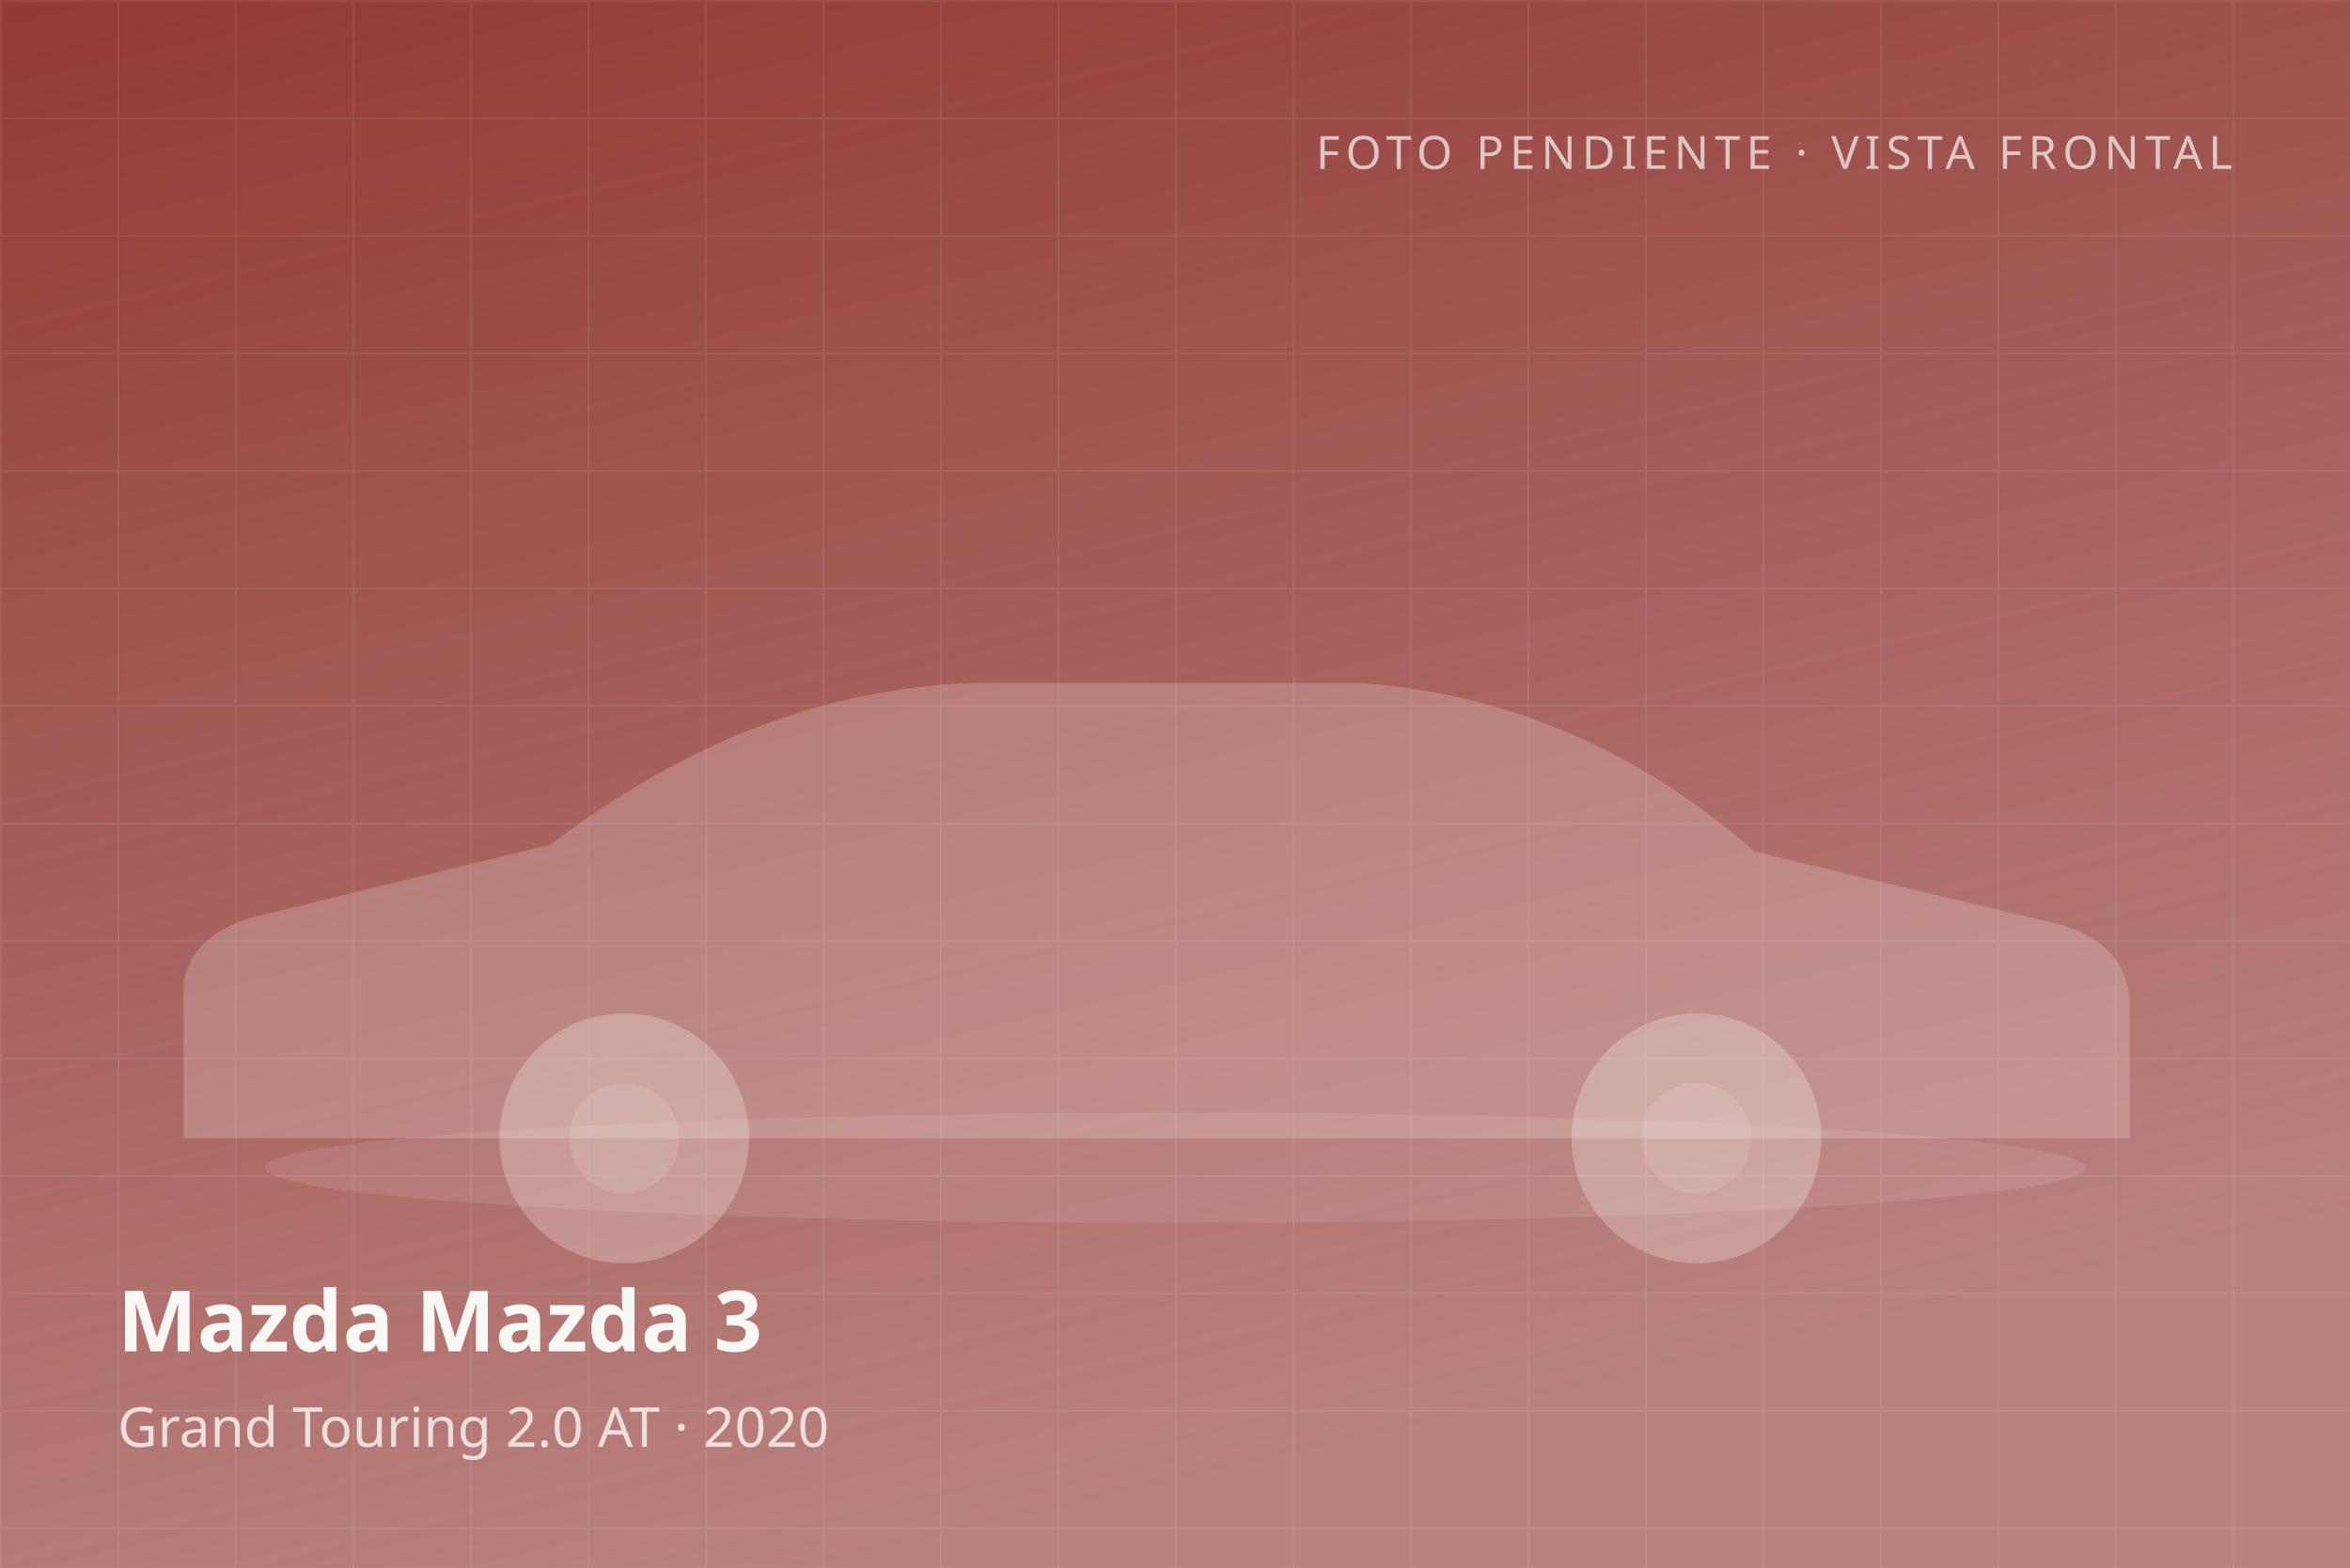
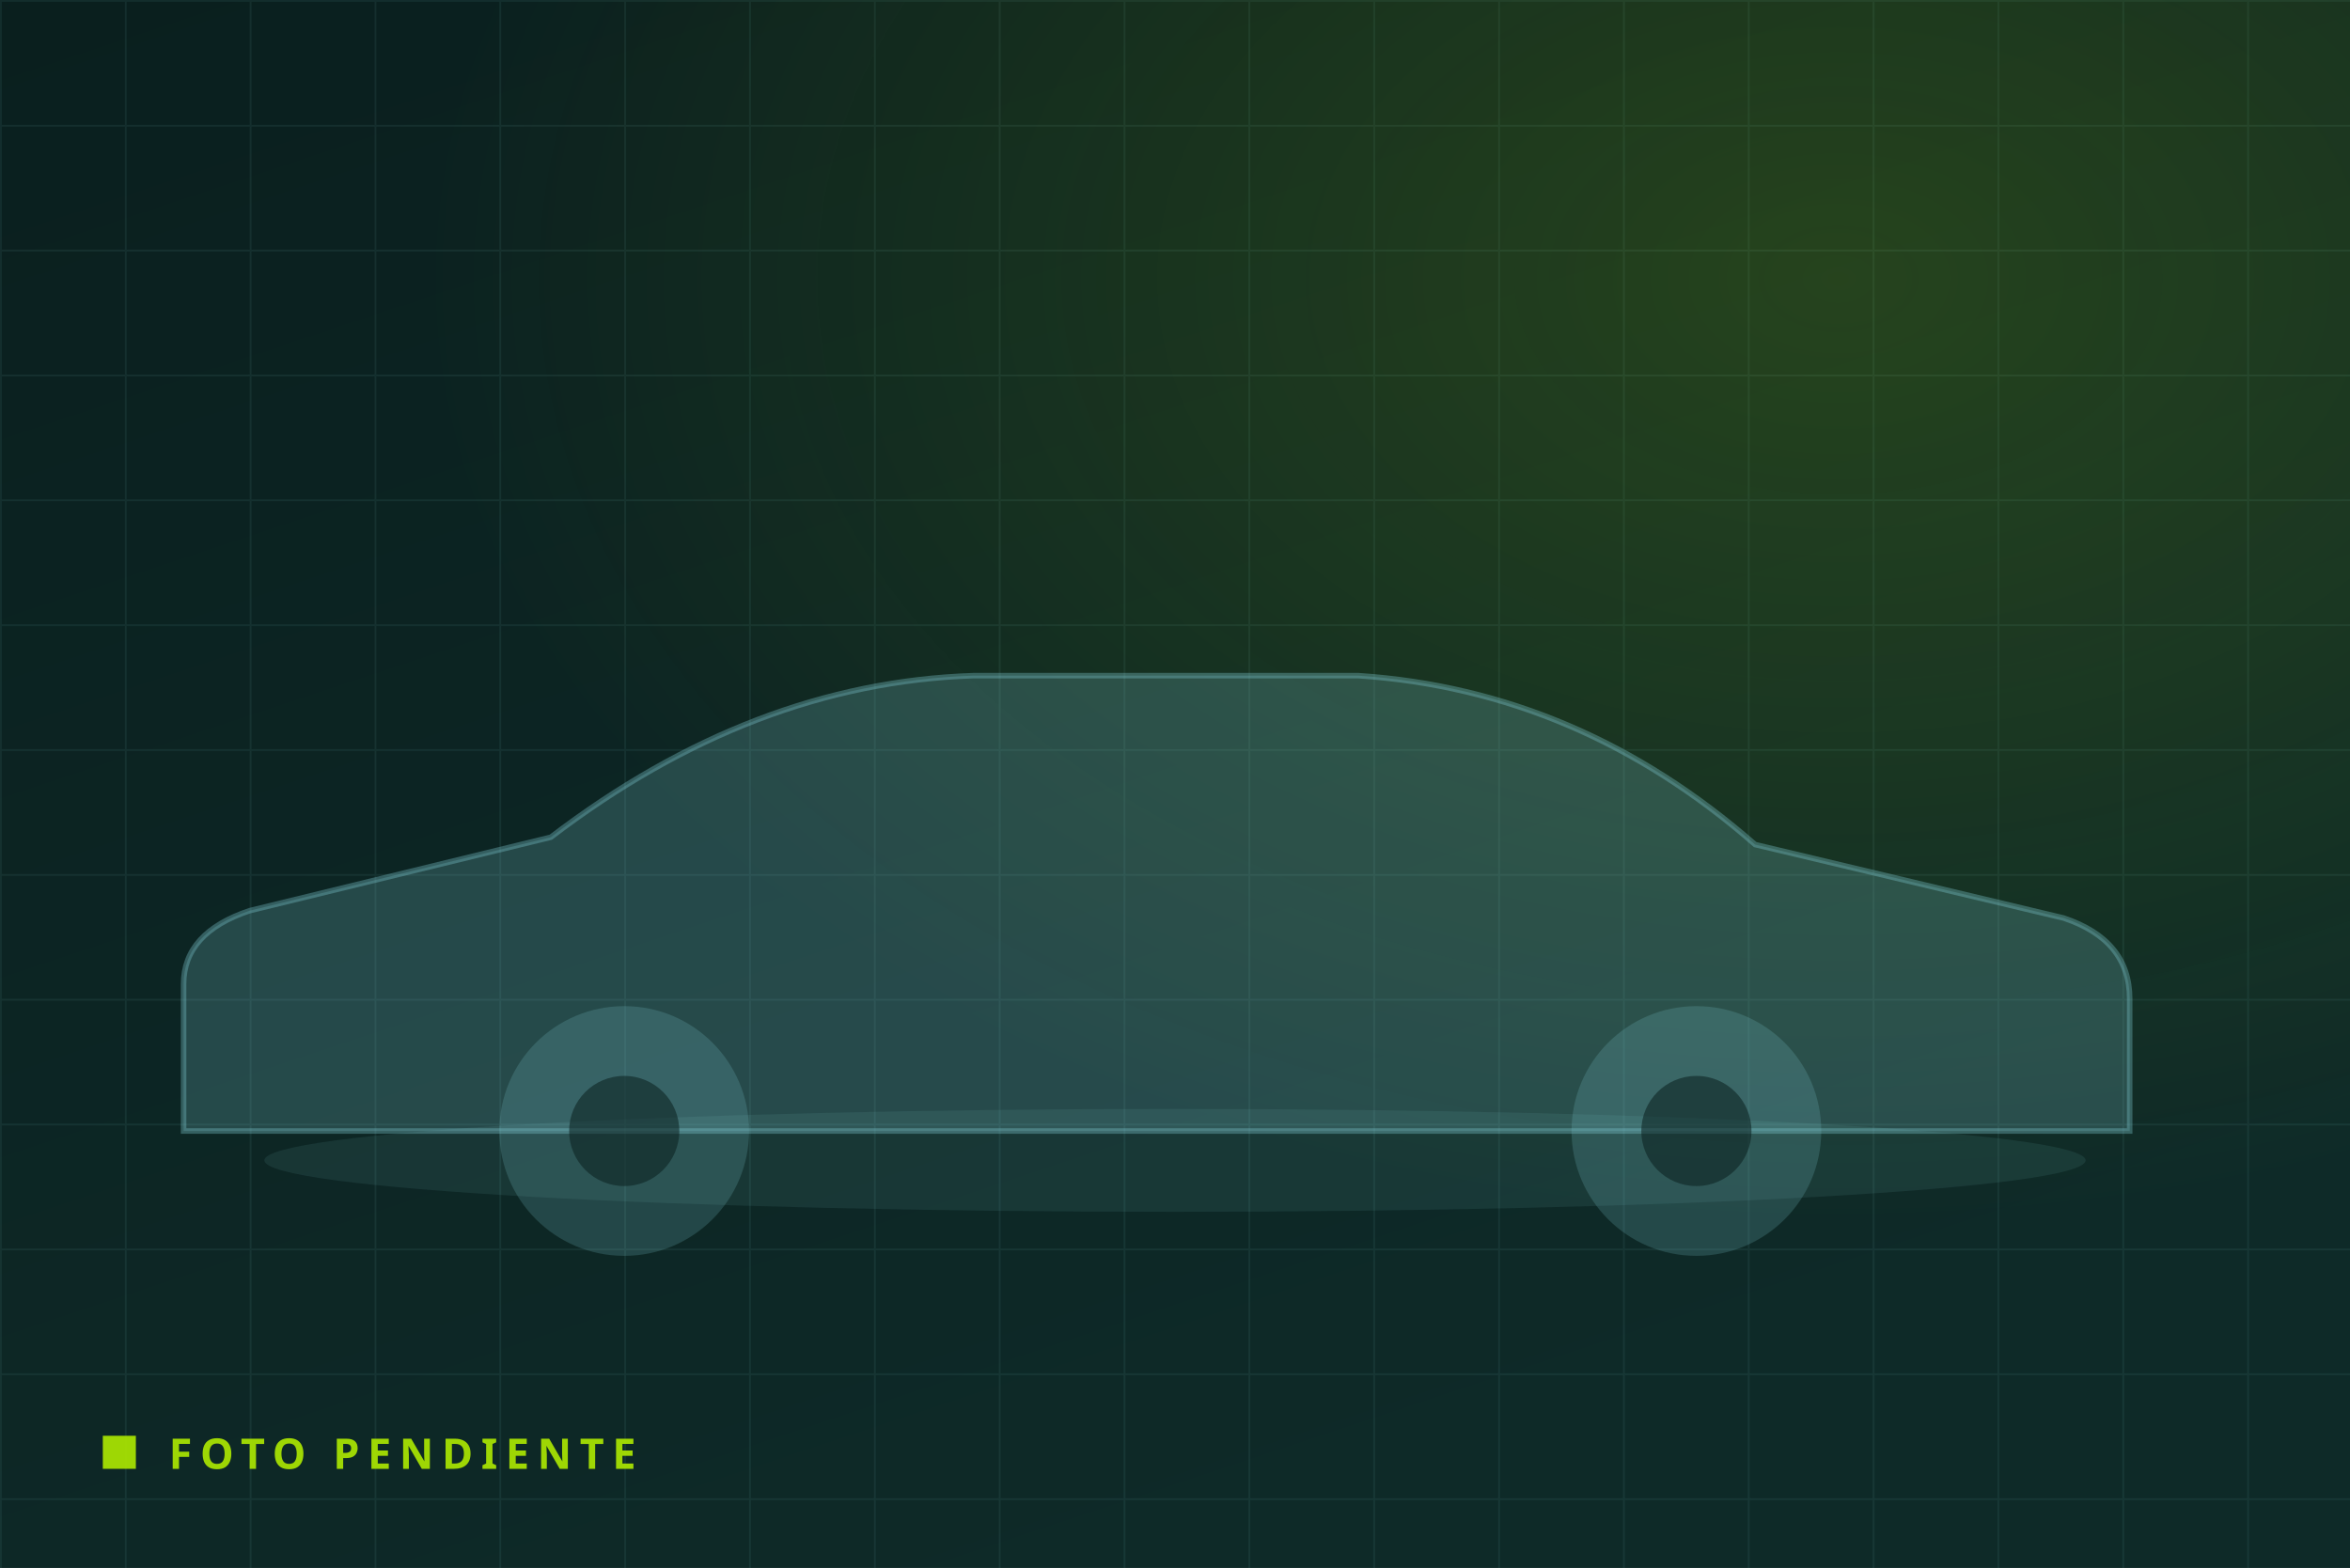
- <svg xmlns="http://www.w3.org/2000/svg" viewBox="0 0 640 427" width="640" height="427" role="img" aria-label="Imagen de referencia pendiente de Mazda Mazda 3">
+ <svg xmlns="http://www.w3.org/2000/svg" viewBox="0 0 640 427" width="640" height="427" role="img" aria-label="Imagen de referencia pendiente">
  <defs>
-     <linearGradient id="fondo" x1="0" y1="0" x2="0.35" y2="1">
-       <stop offset="0%" stop-color="#8c2f2a" stop-opacity="0.95" />
-       <stop offset="100%" stop-color="#8c2f2a" stop-opacity="0.6" />
+     <linearGradient id="fg30" x1="0" y1="0" x2="0.5" y2="1">
+       <stop offset="0%" stop-color="#0A1F1E" />
+       <stop offset="100%" stop-color="#0E2A28" />
    </linearGradient>
-     <pattern id="rejilla" width="32" height="32" patternUnits="userSpaceOnUse">
-       <path d="M32 0 L0 0 0 32" fill="none" stroke="#faf8f5" stroke-opacity="0.07" stroke-width="1" />
+     <radialGradient id="hg30" cx="0.78" cy="0.18" r="0.6">
+       <stop offset="0%" stop-color="#AEEA00" stop-opacity="0.16" />
+       <stop offset="100%" stop-color="#AEEA00" stop-opacity="0" />
+     </radialGradient>
+     <pattern id="rg30" width="34" height="34" patternUnits="userSpaceOnUse">
+       <path d="M34 0 L0 0 0 34" fill="none" stroke="#7ECAD1" stroke-opacity="0.08" stroke-width="1" />
    </pattern>
  </defs>
-   <rect width="640" height="427" fill="url(#fondo)" />
-   <rect width="640" height="427" fill="url(#rejilla)" />
-   <g transform="translate(0,60)">
-     <ellipse cx="320" cy="258" rx="248" ry="15" fill="#faf8f5" opacity="0.10" />
-     <path d="M50 250 L50 210 Q50 196 68 190 L150 170 Q205 128 265 126 L370 126 Q430 130 478 172 L562 192 Q580 198 580 214 L580 250 Z" fill="#faf8f5" opacity="0.20" />
-     <circle cx="170" cy="250" r="34" fill="#faf8f5" opacity="0.26" />
-     <circle cx="170" cy="250" r="15" fill="#faf8f5" opacity="0.12" />
-     <circle cx="462" cy="250" r="34" fill="#faf8f5" opacity="0.26" />
-     <circle cx="462" cy="250" r="15" fill="#faf8f5" opacity="0.12" />
+   <rect width="640" height="427" fill="url(#fg30)" />
+   <rect width="640" height="427" fill="url(#rg30)" />
+   <rect width="640" height="427" fill="url(#hg30)" />
+   <g transform="translate(0,58)">
+     <ellipse cx="320" cy="258" rx="248" ry="14" fill="#7ECAD1" opacity="0.10" />
+     <path d="M50 250 L50 210 Q50 196 68 190 L150 170 Q205 128 265 126 L370 126 Q430 130 478 172 L562 192 Q580 198 580 214 L580 250 Z" fill="#7ECAD1" opacity="0.22" />
+     <path d="M50 250 L50 210 Q50 196 68 190 L150 170 Q205 128 265 126 L370 126 Q430 130 478 172 L562 192 Q580 198 580 214 L580 250 Z" fill="none" stroke="#7ECAD1" stroke-opacity="0.35" stroke-width="1.5" />
+     <circle cx="170" cy="250" r="34" fill="#7ECAD1" opacity="0.20" />
+     <circle cx="170" cy="250" r="15" fill="#0A1F1E" opacity="0.55" />
+     <circle cx="462" cy="250" r="34" fill="#7ECAD1" opacity="0.20" />
+     <circle cx="462" cy="250" r="15" fill="#0A1F1E" opacity="0.55" />
  </g>
-   <text x="608" y="46" text-anchor="end" font-family="system-ui, sans-serif" font-size="12.5" letter-spacing="1.6" fill="#faf8f5" opacity="0.7">FOTO PENDIENTE · VISTA FRONTAL</text>
-   <text x="32" y="368" font-family="system-ui, sans-serif" font-size="23" font-weight="700" fill="#faf8f5">Mazda Mazda 3</text>
-   <text x="32" y="394" font-family="system-ui, sans-serif" font-size="15" fill="#faf8f5" opacity="0.8">Grand Touring 2.0 AT · 2020</text>
+   <g opacity="0.9">
+     <rect x="28" y="391" width="9" height="9" fill="#AEEA00" />
+     <text x="46" y="400" font-family="system-ui, sans-serif" font-size="11.5" font-weight="600" letter-spacing="2.2" fill="#AEEA00">FOTO PENDIENTE</text>
+   </g>
</svg>
